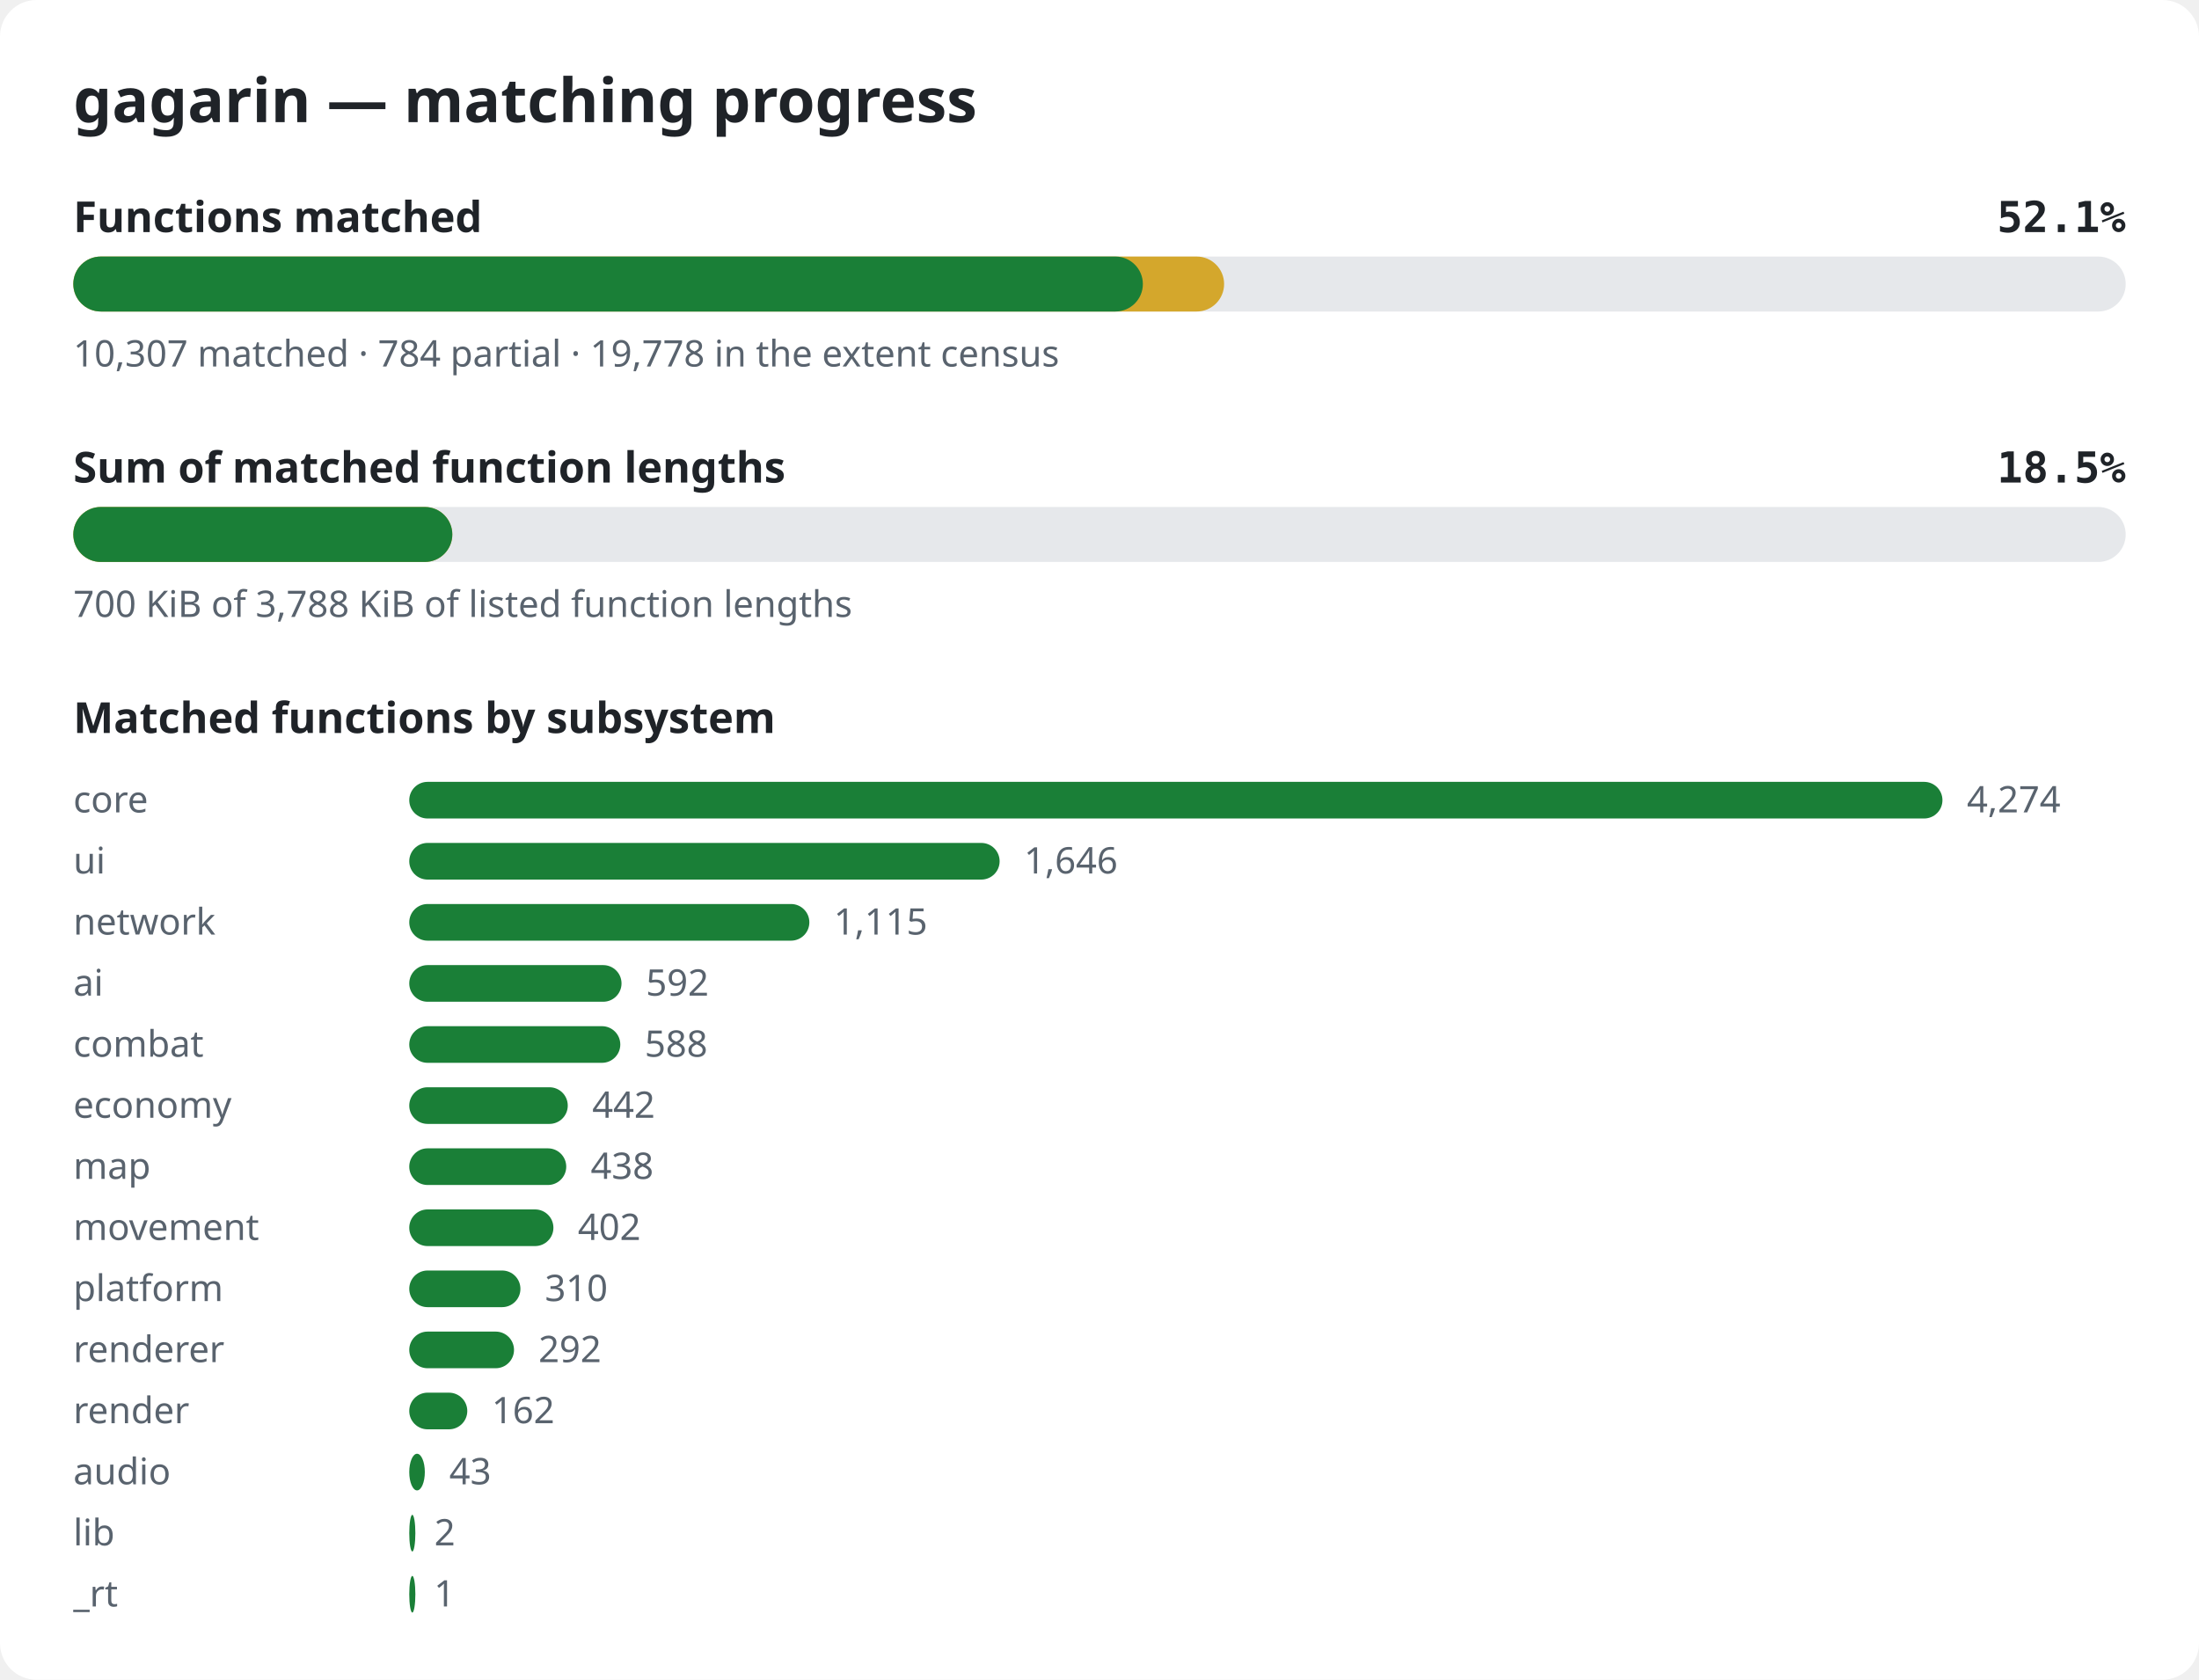
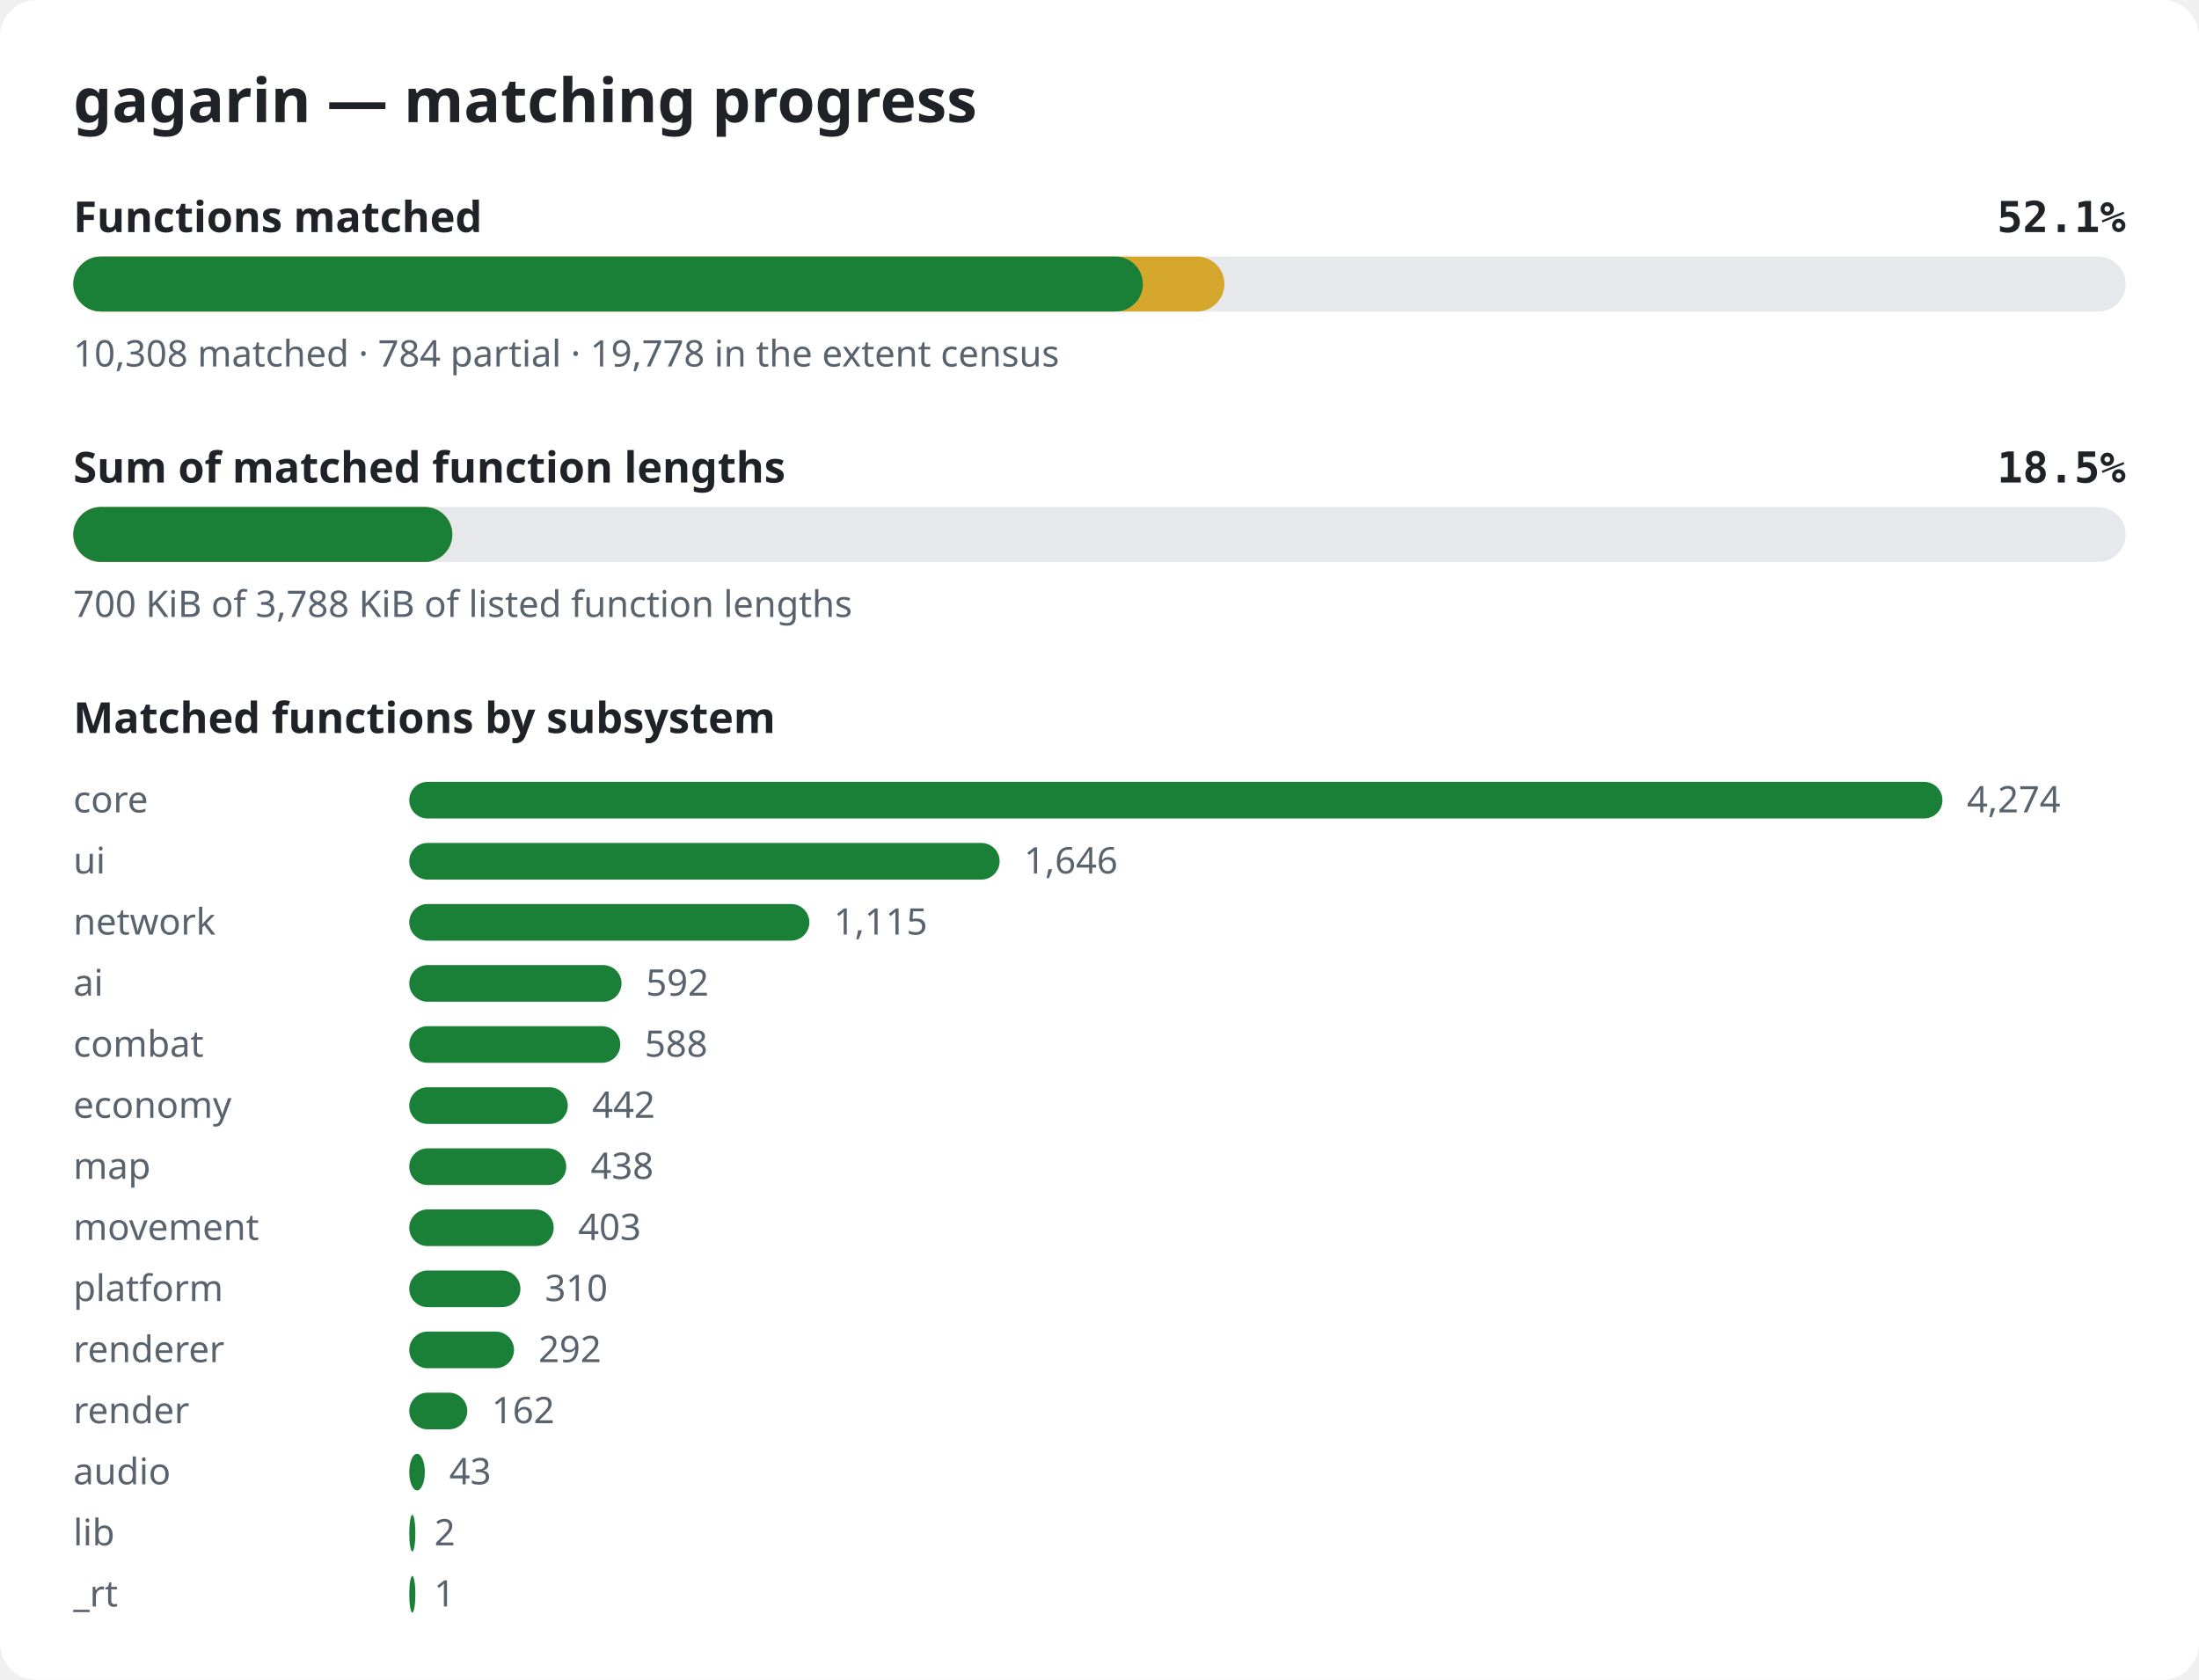
<svg xmlns="http://www.w3.org/2000/svg" width="720" height="550" viewBox="0 0 720 550" role="img" aria-label="gagarin matching progress">
  <style>.bg{fill:#ffffff}.title{font:600 20px sans-serif;fill:#1f2328}.label{font:600 14px sans-serif;fill:#1f2328}.pct{font:600 14px monospace;fill:#1f2328}.note{font:12px sans-serif;fill:#59636e}.track{fill:#e6e8eb}.done{fill:#1a7f37}.partial{fill:#d4a72c}@media (prefers-color-scheme: dark){.bg{fill:#0d1117}.title,.label,.pct{fill:#e6edf3}.note{fill:#9198a1}.track{fill:#262c36}.done{fill:#3fb950}.partial{fill:#d29922}}</style>
  <rect width="720" height="550" rx="12" class="bg" />
  <text x="24" y="40" class="title">gagarin — matching progress</text>
  <text x="24" y="76" class="label">Functions matched</text>
  <text x="696" y="76" class="pct" text-anchor="end">52.1%</text>
  <rect x="24" y="84" width="672" height="18" rx="9" class="track" />
-   <rect x="24" y="84" width="376.8" height="18" rx="9" class="partial" />
+   <rect x="24" y="84" width="376.9" height="18" rx="9" class="partial" />
  <rect x="24" y="84" width="350.2" height="18" rx="9" class="done" />
-   <text x="24" y="120" class="note">10,307 matched · 784 partial · 19,778 in the extent census</text>
+   <text x="24" y="120" class="note">10,308 matched · 784 partial · 19,778 in the extent census</text>
  <text x="24" y="158" class="label">Sum of matched function lengths</text>
  <text x="696" y="158" class="pct" text-anchor="end">18.5%</text>
  <rect x="24" y="166" width="672" height="18" rx="9" class="track" />
  <rect x="24" y="166" width="124.1" height="18" rx="9" class="partial" />
  <rect x="24" y="166" width="124.1" height="18" rx="9" class="done" />
  <text x="24" y="202" class="note">700 KiB of 3,788 KiB of listed function lengths</text>
  <text x="24" y="240" class="label">Matched functions by subsystem</text>
  <text x="24" y="266" class="note">core</text>
  <rect x="134" y="256" width="502.0" height="12" rx="6" class="done" />
  <text x="644.0" y="266" class="note">4,274</text>
  <text x="24" y="286" class="note">ui</text>
  <rect x="134" y="276" width="193.3" height="12" rx="6" class="done" />
  <text x="335.3" y="286" class="note">1,646</text>
  <text x="24" y="306" class="note">network</text>
  <rect x="134" y="296" width="131.0" height="12" rx="6" class="done" />
  <text x="273.0" y="306" class="note">1,115</text>
  <text x="24" y="326" class="note">ai</text>
  <rect x="134" y="316" width="69.5" height="12" rx="6" class="done" />
  <text x="211.5" y="326" class="note">592</text>
  <text x="24" y="346" class="note">combat</text>
  <rect x="134" y="336" width="69.1" height="12" rx="6" class="done" />
  <text x="211.1" y="346" class="note">588</text>
  <text x="24" y="366" class="note">economy</text>
  <rect x="134" y="356" width="51.9" height="12" rx="6" class="done" />
  <text x="193.9" y="366" class="note">442</text>
  <text x="24" y="386" class="note">map</text>
  <rect x="134" y="376" width="51.4" height="12" rx="6" class="done" />
  <text x="193.4" y="386" class="note">438</text>
  <text x="24" y="406" class="note">movement</text>
-   <rect x="134" y="396" width="47.2" height="12" rx="6" class="done" />
-   <text x="189.2" y="406" class="note">402</text>
+   <rect x="134" y="396" width="47.3" height="12" rx="6" class="done" />
+   <text x="189.3" y="406" class="note">403</text>
  <text x="24" y="426" class="note">platform</text>
  <rect x="134" y="416" width="36.4" height="12" rx="6" class="done" />
  <text x="178.4" y="426" class="note">310</text>
  <text x="24" y="446" class="note">renderer</text>
  <rect x="134" y="436" width="34.3" height="12" rx="6" class="done" />
  <text x="176.3" y="446" class="note">292</text>
  <text x="24" y="466" class="note">render</text>
  <rect x="134" y="456" width="19.0" height="12" rx="6" class="done" />
  <text x="161.0" y="466" class="note">162</text>
  <text x="24" y="486" class="note">audio</text>
  <rect x="134" y="476" width="5.1" height="12" rx="6" class="done" />
  <text x="147.1" y="486" class="note">43</text>
  <text x="24" y="506" class="note">lib</text>
  <rect x="134" y="496" width="2.0" height="12" rx="6" class="done" />
  <text x="142.2" y="506" class="note">2</text>
  <text x="24" y="526" class="note">_rt</text>
  <rect x="134" y="516" width="2.0" height="12" rx="6" class="done" />
  <text x="142.1" y="526" class="note">1</text>
</svg>
